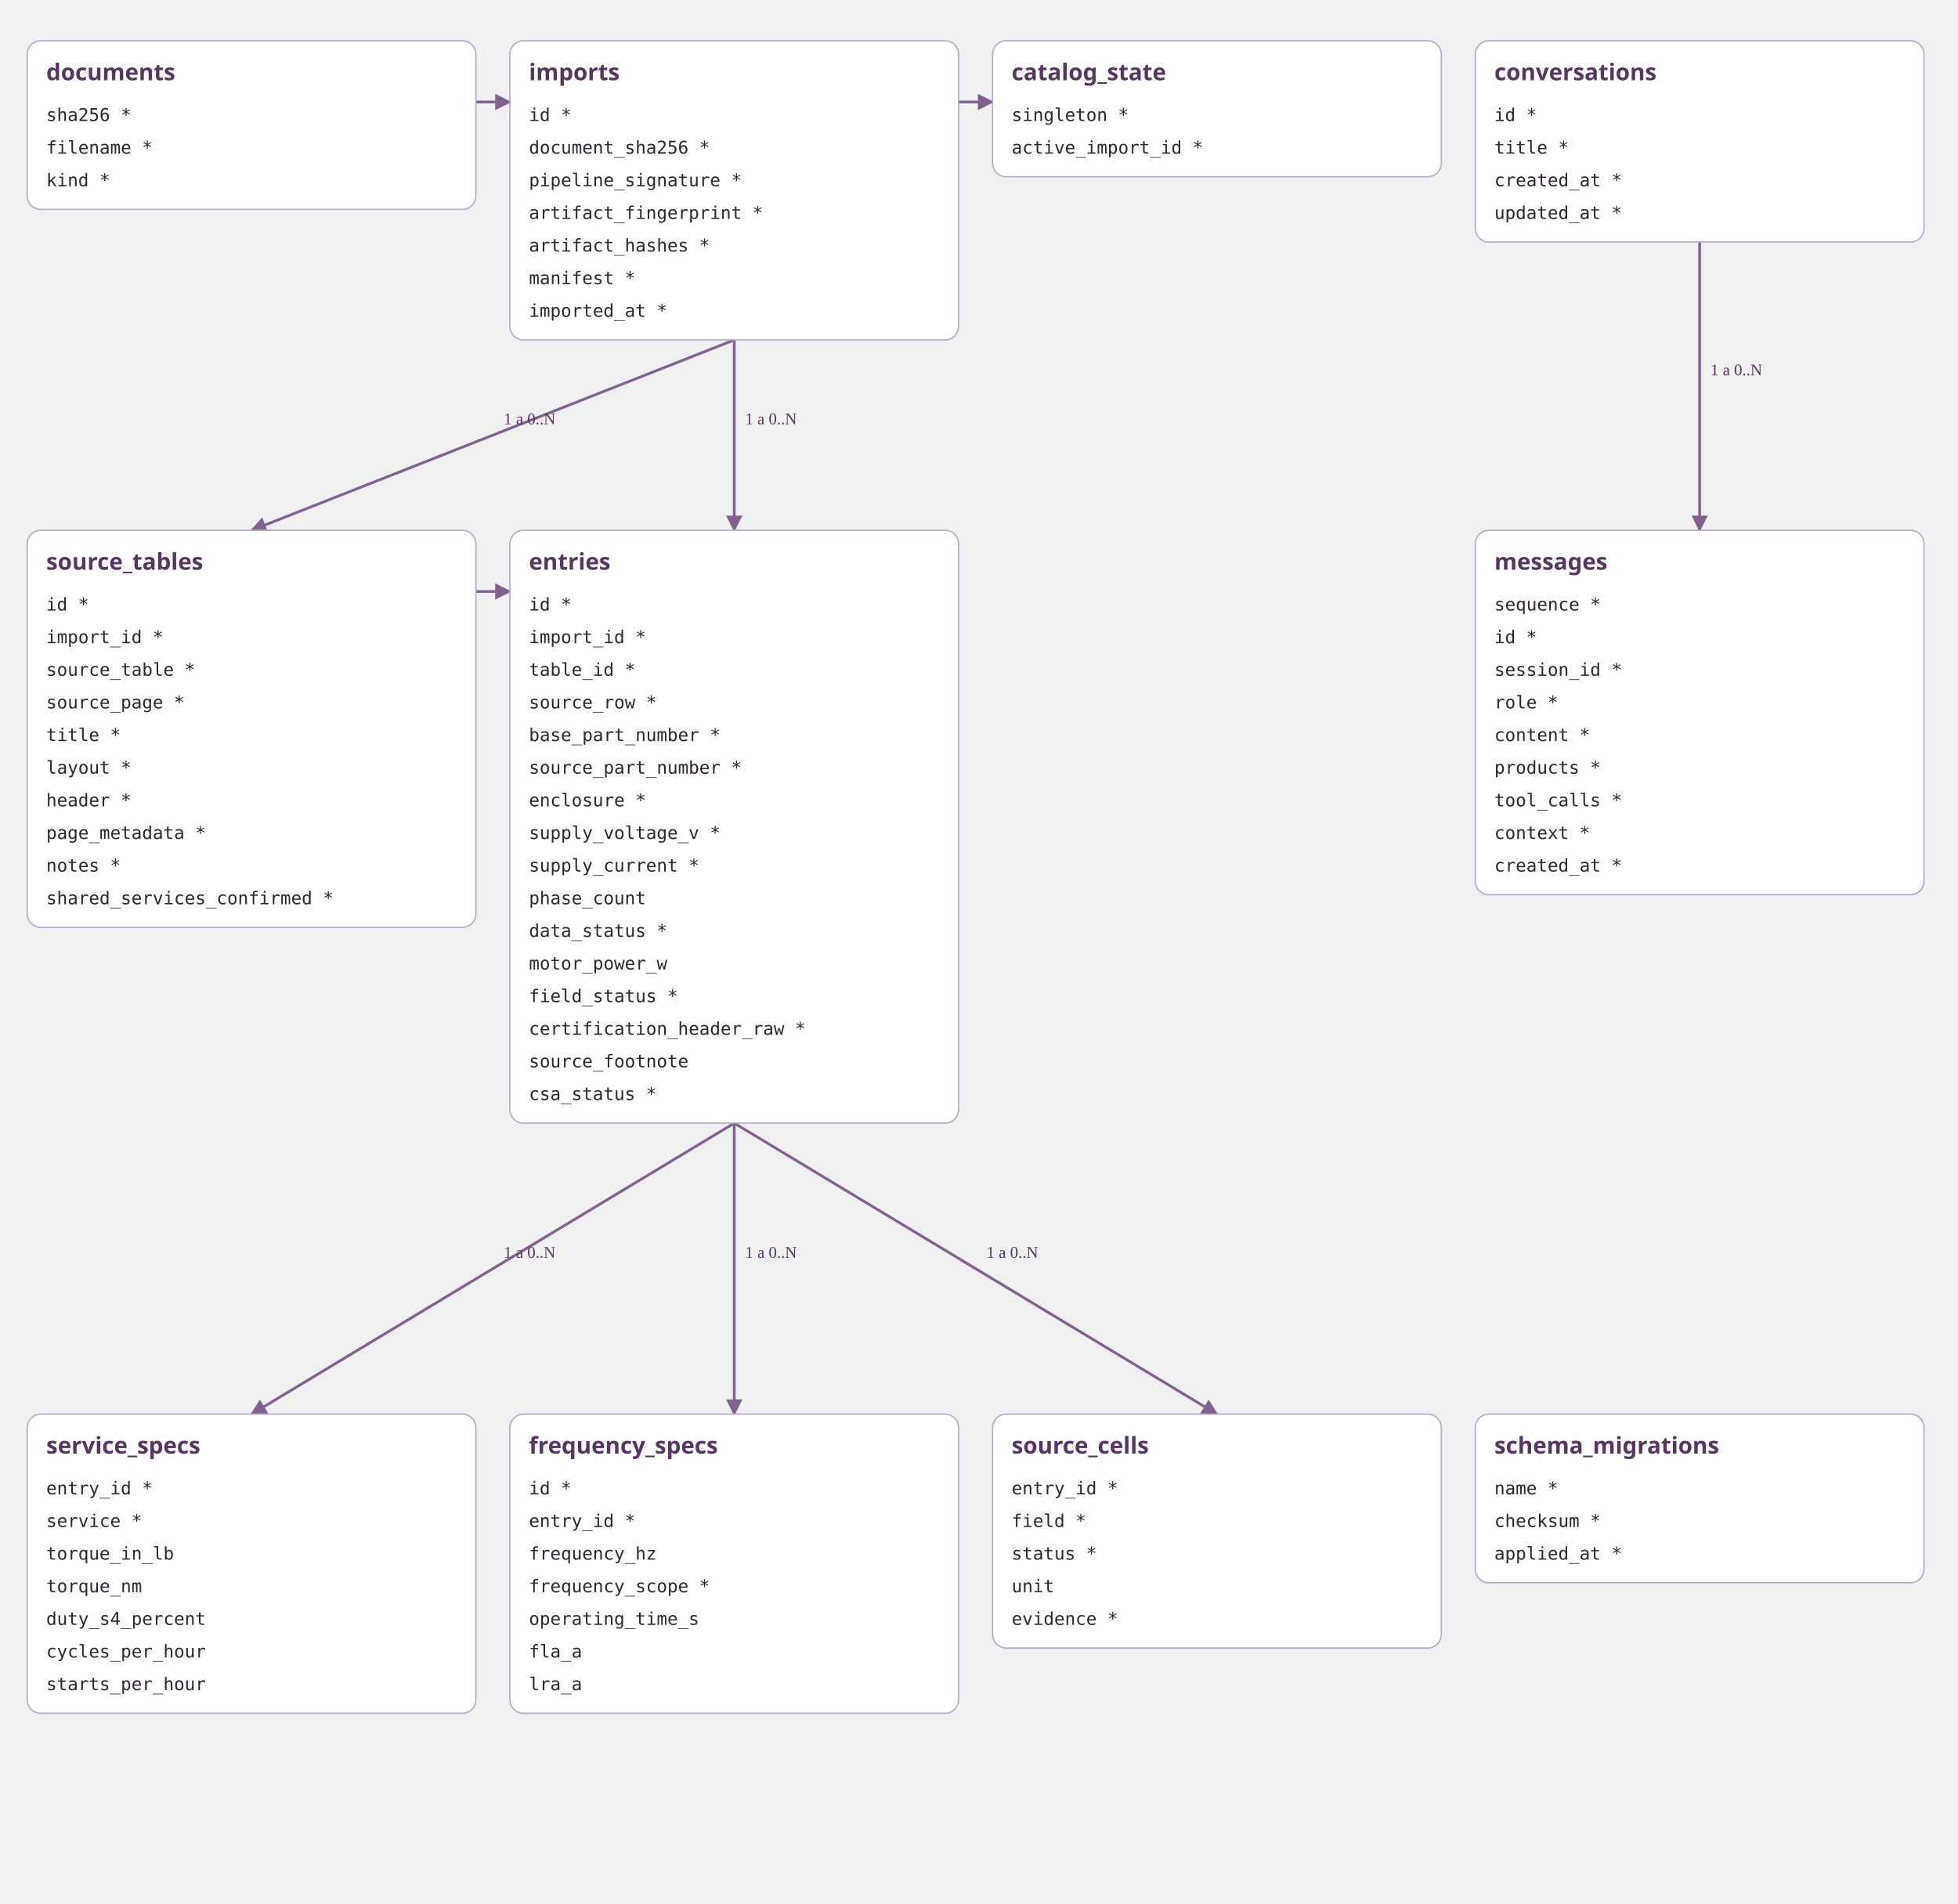
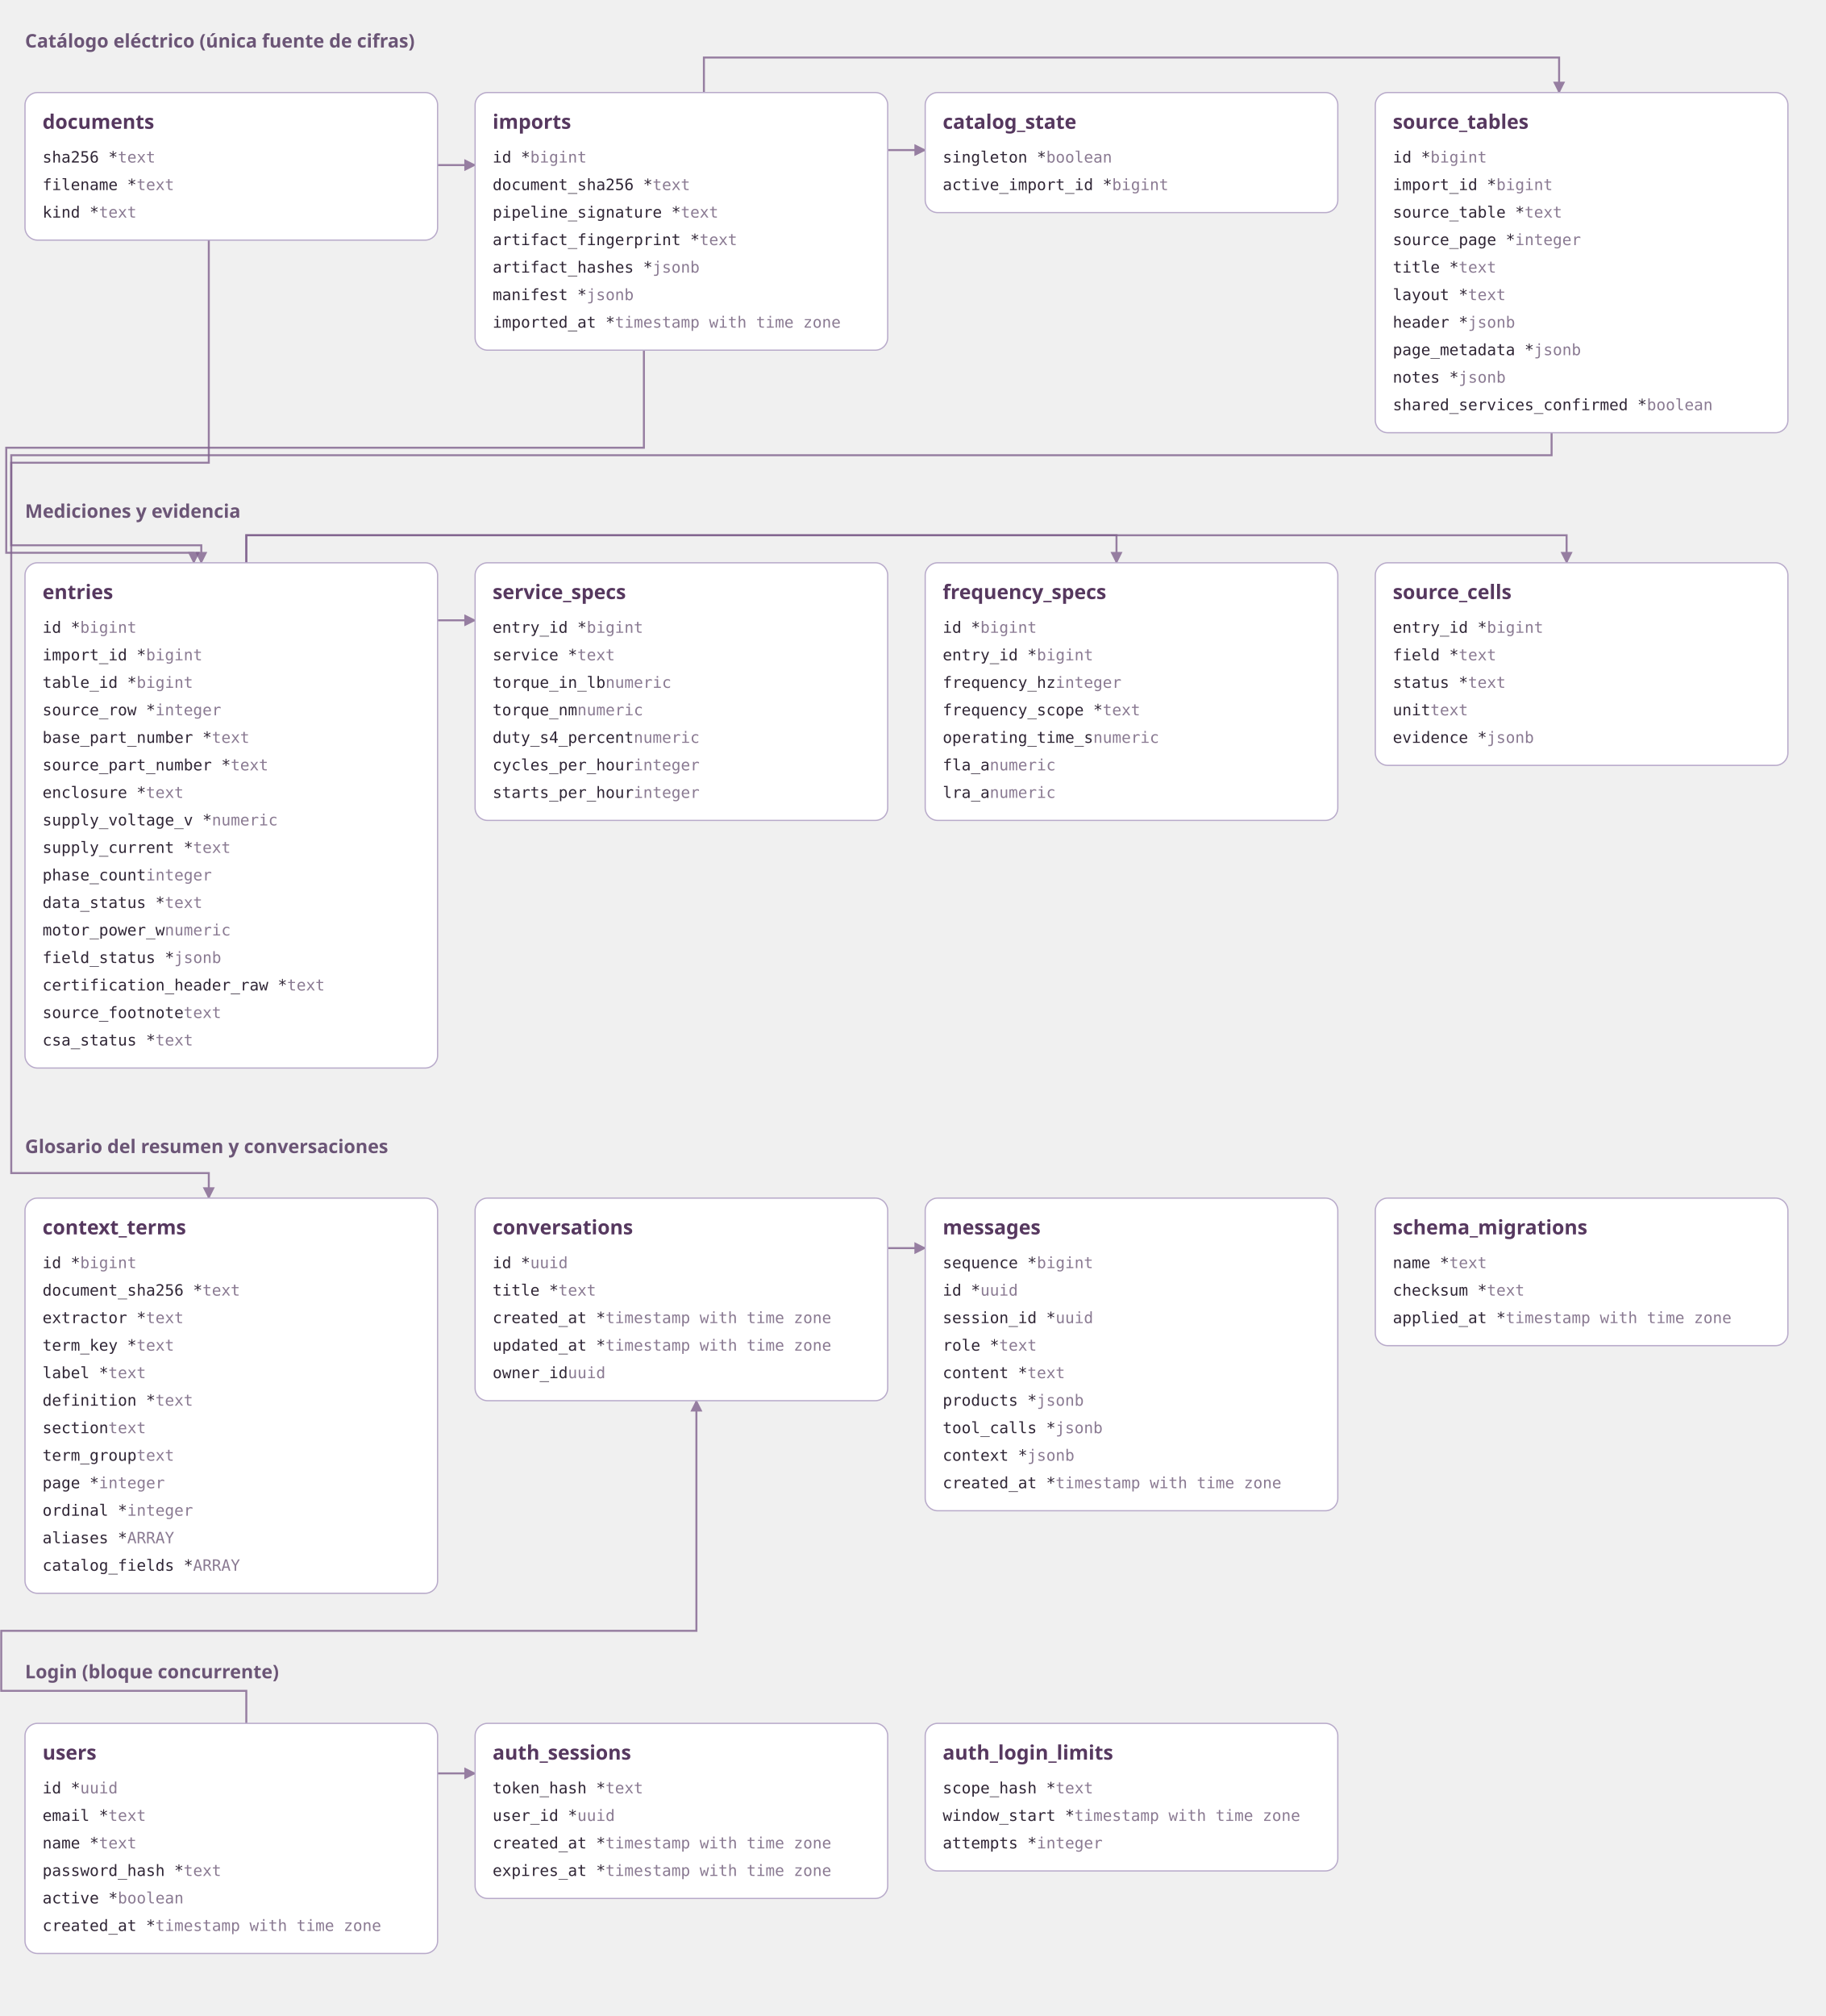
- <svg xmlns="http://www.w3.org/2000/svg" viewBox="0 0 1440 1400" role="img" aria-label="Modelo entidad relación actual">
-   <style>.entity{font:bold 17px sans-serif;fill:#56385f}.column{font:13px monospace;fill:#302636}</style>
+ <svg xmlns="http://www.w3.org/2000/svg" viewBox="0 0 1460 1612" role="img" aria-label="Modelo entidad relación de PostgreSQL">
  <defs>
    <marker id="arrow" viewBox="0 0 10 10" refX="9" refY="5" markerWidth="6" markerHeight="6" orient="auto">
      <path d="M 0 0 L 10 5 L 0 10 z" fill="#80628d" />
    </marker>
  </defs>
-   <path d="M 705 75 L 730 75" fill="none" stroke="#80628d" stroke-width="2" marker-end="url(#arrow)" />
-   <path d="M 540 250 L 540 390" fill="none" stroke="#80628d" stroke-width="2" marker-end="url(#arrow)" />
-   <text x="548.0" y="312.0" font-size="12" fill="#56385f">1 a 0..N</text>
-   <path d="M 350 435 L 375 435" fill="none" stroke="#80628d" stroke-width="2" marker-end="url(#arrow)" />
-   <path d="M 540 826 L 540 1040" fill="none" stroke="#80628d" stroke-width="2" marker-end="url(#arrow)" />
-   <text x="548.0" y="925.0" font-size="12" fill="#56385f">1 a 0..N</text>
-   <path d="M 350 75 L 375 75" fill="none" stroke="#80628d" stroke-width="2" marker-end="url(#arrow)" />
-   <path d="M 1250 178 L 1250 390" fill="none" stroke="#80628d" stroke-width="2" marker-end="url(#arrow)" />
-   <text x="1258.0" y="276.0" font-size="12" fill="#56385f">1 a 0..N</text>
-   <path d="M 540 826 L 185 1040" fill="none" stroke="#80628d" stroke-width="2" marker-end="url(#arrow)" />
-   <text x="370.5" y="925.0" font-size="12" fill="#56385f">1 a 0..N</text>
-   <path d="M 540 826 L 895 1040" fill="none" stroke="#80628d" stroke-width="2" marker-end="url(#arrow)" />
-   <text x="725.5" y="925.0" font-size="12" fill="#56385f">1 a 0..N</text>
-   <path d="M 540 250 L 185 390" fill="none" stroke="#80628d" stroke-width="2" marker-end="url(#arrow)" />
-   <text x="370.5" y="312.0" font-size="12" fill="#56385f">1 a 0..N</text>
-   <g tabindex="0">
-     <rect x="20" y="30" width="330" height="124" rx="10" fill="#fff" stroke="#b8aaca" />
-     <text x="34" y="59" class="entity">documents</text>
-     <text x="34" y="89" class="column">sha256 *</text>
-     <text x="34" y="113" class="column">filename *</text>
-     <text x="34" y="137" class="column">kind *</text>
-   </g>
-   <g tabindex="0">
-     <rect x="375" y="30" width="330" height="220" rx="10" fill="#fff" stroke="#b8aaca" />
-     <text x="389" y="59" class="entity">imports</text>
-     <text x="389" y="89" class="column">id *</text>
-     <text x="389" y="113" class="column">document_sha256 *</text>
-     <text x="389" y="137" class="column">pipeline_signature *</text>
-     <text x="389" y="161" class="column">artifact_fingerprint *</text>
-     <text x="389" y="185" class="column">artifact_hashes *</text>
-     <text x="389" y="209" class="column">manifest *</text>
-     <text x="389" y="233" class="column">imported_at *</text>
-   </g>
-   <g tabindex="0">
-     <rect x="730" y="30" width="330" height="100" rx="10" fill="#fff" stroke="#b8aaca" />
-     <text x="744" y="59" class="entity">catalog_state</text>
-     <text x="744" y="89" class="column">singleton *</text>
-     <text x="744" y="113" class="column">active_import_id *</text>
-   </g>
-   <g tabindex="0">
-     <rect x="1085" y="30" width="330" height="148" rx="10" fill="#fff" stroke="#b8aaca" />
-     <text x="1099" y="59" class="entity">conversations</text>
-     <text x="1099" y="89" class="column">id *</text>
-     <text x="1099" y="113" class="column">title *</text>
-     <text x="1099" y="137" class="column">created_at *</text>
-     <text x="1099" y="161" class="column">updated_at *</text>
-   </g>
-   <g tabindex="0">
-     <rect x="20" y="390" width="330" height="292" rx="10" fill="#fff" stroke="#b8aaca" />
-     <text x="34" y="419" class="entity">source_tables</text>
-     <text x="34" y="449" class="column">id *</text>
-     <text x="34" y="473" class="column">import_id *</text>
-     <text x="34" y="497" class="column">source_table *</text>
-     <text x="34" y="521" class="column">source_page *</text>
-     <text x="34" y="545" class="column">title *</text>
-     <text x="34" y="569" class="column">layout *</text>
-     <text x="34" y="593" class="column">header *</text>
-     <text x="34" y="617" class="column">page_metadata *</text>
-     <text x="34" y="641" class="column">notes *</text>
-     <text x="34" y="665" class="column">shared_services_confirmed *</text>
-   </g>
-   <g tabindex="0">
-     <rect x="375" y="390" width="330" height="436" rx="10" fill="#fff" stroke="#b8aaca" />
-     <text x="389" y="419" class="entity">entries</text>
-     <text x="389" y="449" class="column">id *</text>
-     <text x="389" y="473" class="column">import_id *</text>
-     <text x="389" y="497" class="column">table_id *</text>
-     <text x="389" y="521" class="column">source_row *</text>
-     <text x="389" y="545" class="column">base_part_number *</text>
-     <text x="389" y="569" class="column">source_part_number *</text>
-     <text x="389" y="593" class="column">enclosure *</text>
-     <text x="389" y="617" class="column">supply_voltage_v *</text>
-     <text x="389" y="641" class="column">supply_current *</text>
-     <text x="389" y="665" class="column">phase_count</text>
-     <text x="389" y="689" class="column">data_status *</text>
-     <text x="389" y="713" class="column">motor_power_w</text>
-     <text x="389" y="737" class="column">field_status *</text>
-     <text x="389" y="761" class="column">certification_header_raw *</text>
-     <text x="389" y="785" class="column">source_footnote</text>
-     <text x="389" y="809" class="column">csa_status *</text>
-   </g>
-   <g tabindex="0">
-     <rect x="1085" y="390" width="330" height="268" rx="10" fill="#fff" stroke="#b8aaca" />
-     <text x="1099" y="419" class="entity">messages</text>
-     <text x="1099" y="449" class="column">sequence *</text>
-     <text x="1099" y="473" class="column">id *</text>
-     <text x="1099" y="497" class="column">session_id *</text>
-     <text x="1099" y="521" class="column">role *</text>
-     <text x="1099" y="545" class="column">content *</text>
-     <text x="1099" y="569" class="column">products *</text>
-     <text x="1099" y="593" class="column">tool_calls *</text>
-     <text x="1099" y="617" class="column">context *</text>
-     <text x="1099" y="641" class="column">created_at *</text>
-   </g>
-   <g tabindex="0">
-     <rect x="20" y="1040" width="330" height="220" rx="10" fill="#fff" stroke="#b8aaca" />
-     <text x="34" y="1069" class="entity">service_specs</text>
-     <text x="34" y="1099" class="column">entry_id *</text>
-     <text x="34" y="1123" class="column">service *</text>
-     <text x="34" y="1147" class="column">torque_in_lb</text>
-     <text x="34" y="1171" class="column">torque_nm</text>
-     <text x="34" y="1195" class="column">duty_s4_percent</text>
-     <text x="34" y="1219" class="column">cycles_per_hour</text>
-     <text x="34" y="1243" class="column">starts_per_hour</text>
-   </g>
-   <g tabindex="0">
-     <rect x="375" y="1040" width="330" height="220" rx="10" fill="#fff" stroke="#b8aaca" />
-     <text x="389" y="1069" class="entity">frequency_specs</text>
-     <text x="389" y="1099" class="column">id *</text>
-     <text x="389" y="1123" class="column">entry_id *</text>
-     <text x="389" y="1147" class="column">frequency_hz</text>
-     <text x="389" y="1171" class="column">frequency_scope *</text>
-     <text x="389" y="1195" class="column">operating_time_s</text>
-     <text x="389" y="1219" class="column">fla_a</text>
-     <text x="389" y="1243" class="column">lra_a</text>
-   </g>
-   <g tabindex="0">
-     <rect x="730" y="1040" width="330" height="172" rx="10" fill="#fff" stroke="#b8aaca" />
-     <text x="744" y="1069" class="entity">source_cells</text>
-     <text x="744" y="1099" class="column">entry_id *</text>
-     <text x="744" y="1123" class="column">field *</text>
-     <text x="744" y="1147" class="column">status *</text>
-     <text x="744" y="1171" class="column">unit</text>
-     <text x="744" y="1195" class="column">evidence *</text>
-   </g>
-   <g tabindex="0">
-     <rect x="1085" y="1040" width="330" height="124" rx="10" fill="#fff" stroke="#b8aaca" />
-     <text x="1099" y="1069" class="entity">schema_migrations</text>
-     <text x="1099" y="1099" class="column">name *</text>
-     <text x="1099" y="1123" class="column">checksum *</text>
-     <text x="1099" y="1147" class="column">applied_at *</text>
+   <path d="M 350 1418 L 380 1418" fill="none" stroke="#80628d" stroke-width="1.6" opacity="0.8" marker-end="url(#arrow)" />
+   <path d="M 710 120 L 740 120" fill="none" stroke="#80628d" stroke-width="1.6" opacity="0.8" marker-end="url(#arrow)" />
+   <path d="M 167 192 L 167 370 L 9 370 L 9 938 L 167 938 L 167 958" fill="none" stroke="#80628d" stroke-width="1.6" opacity="0.8" marker-end="url(#arrow)" />
+   <path d="M 197 1378 L 197 1352 L 1 1352 L 1 1304 L 557 1304 L 557 1120" fill="none" stroke="#80628d" stroke-width="1.6" opacity="0.8" marker-end="url(#arrow)" />
+   <path d="M 515 280 L 515 358 L 5 358 L 5 442 L 155 442 L 155 450" fill="none" stroke="#80628d" stroke-width="1.6" opacity="0.8" marker-end="url(#arrow)" />
+   <path d="M 1241 346 L 1241 364 L 9 364 L 9 436 L 161 436 L 161 450" fill="none" stroke="#80628d" stroke-width="1.6" opacity="0.8" marker-end="url(#arrow)" />
+   <path d="M 197 450 L 197 428 L 893 428 L 893 450" fill="none" stroke="#80628d" stroke-width="1.6" opacity="0.8" marker-end="url(#arrow)" />
+   <path d="M 350 132 L 380 132" fill="none" stroke="#80628d" stroke-width="1.6" opacity="0.8" marker-end="url(#arrow)" />
+   <path d="M 710 998 L 740 998" fill="none" stroke="#80628d" stroke-width="1.6" opacity="0.8" marker-end="url(#arrow)" />
+   <path d="M 350 496 L 380 496" fill="none" stroke="#80628d" stroke-width="1.6" opacity="0.8" marker-end="url(#arrow)" />
+   <path d="M 197 450 L 197 428 L 1253 428 L 1253 450" fill="none" stroke="#80628d" stroke-width="1.6" opacity="0.8" marker-end="url(#arrow)" />
+   <path d="M 563 74 L 563 46 L 1247 46 L 1247 74" fill="none" stroke="#80628d" stroke-width="1.6" opacity="0.8" marker-end="url(#arrow)" />
+   <text x="20" y="38" font-family="sans-serif" font-size="15" font-weight="600" fill="#6b5576">Catálogo eléctrico (única fuente de cifras)</text>
+   <g tabindex="0">
+     <rect x="20" y="74" width="330" height="118" rx="10" fill="#ffffff" stroke="#b8aaca" />
+     <text x="34" y="103" font-family="sans-serif" font-size="16" font-weight="bold" fill="#56385f">documents</text>
+     <text x="34" y="130" font-family="monospace" font-size="12.5" fill="#302636">sha256 *<tspan fill="#8a7a92"> text</tspan>
+     </text>
+     <text x="34" y="152" font-family="monospace" font-size="12.5" fill="#302636">filename *<tspan fill="#8a7a92"> text</tspan>
+     </text>
+     <text x="34" y="174" font-family="monospace" font-size="12.5" fill="#302636">kind *<tspan fill="#8a7a92"> text</tspan>
+     </text>
+   </g>
+   <g tabindex="0">
+     <rect x="380" y="74" width="330" height="206" rx="10" fill="#ffffff" stroke="#b8aaca" />
+     <text x="394" y="103" font-family="sans-serif" font-size="16" font-weight="bold" fill="#56385f">imports</text>
+     <text x="394" y="130" font-family="monospace" font-size="12.5" fill="#302636">id *<tspan fill="#8a7a92"> bigint</tspan>
+     </text>
+     <text x="394" y="152" font-family="monospace" font-size="12.5" fill="#302636">document_sha256 *<tspan fill="#8a7a92"> text</tspan>
+     </text>
+     <text x="394" y="174" font-family="monospace" font-size="12.5" fill="#302636">pipeline_signature *<tspan fill="#8a7a92"> text</tspan>
+     </text>
+     <text x="394" y="196" font-family="monospace" font-size="12.5" fill="#302636">artifact_fingerprint *<tspan fill="#8a7a92"> text</tspan>
+     </text>
+     <text x="394" y="218" font-family="monospace" font-size="12.5" fill="#302636">artifact_hashes *<tspan fill="#8a7a92"> jsonb</tspan>
+     </text>
+     <text x="394" y="240" font-family="monospace" font-size="12.5" fill="#302636">manifest *<tspan fill="#8a7a92"> jsonb</tspan>
+     </text>
+     <text x="394" y="262" font-family="monospace" font-size="12.5" fill="#302636">imported_at *<tspan fill="#8a7a92"> timestamp with time zone</tspan>
+     </text>
+   </g>
+   <g tabindex="0">
+     <rect x="740" y="74" width="330" height="96" rx="10" fill="#ffffff" stroke="#b8aaca" />
+     <text x="754" y="103" font-family="sans-serif" font-size="16" font-weight="bold" fill="#56385f">catalog_state</text>
+     <text x="754" y="130" font-family="monospace" font-size="12.5" fill="#302636">singleton *<tspan fill="#8a7a92"> boolean</tspan>
+     </text>
+     <text x="754" y="152" font-family="monospace" font-size="12.5" fill="#302636">active_import_id *<tspan fill="#8a7a92"> bigint</tspan>
+     </text>
+   </g>
+   <g tabindex="0">
+     <rect x="1100" y="74" width="330" height="272" rx="10" fill="#ffffff" stroke="#b8aaca" />
+     <text x="1114" y="103" font-family="sans-serif" font-size="16" font-weight="bold" fill="#56385f">source_tables</text>
+     <text x="1114" y="130" font-family="monospace" font-size="12.5" fill="#302636">id *<tspan fill="#8a7a92"> bigint</tspan>
+     </text>
+     <text x="1114" y="152" font-family="monospace" font-size="12.5" fill="#302636">import_id *<tspan fill="#8a7a92"> bigint</tspan>
+     </text>
+     <text x="1114" y="174" font-family="monospace" font-size="12.5" fill="#302636">source_table *<tspan fill="#8a7a92"> text</tspan>
+     </text>
+     <text x="1114" y="196" font-family="monospace" font-size="12.5" fill="#302636">source_page *<tspan fill="#8a7a92"> integer</tspan>
+     </text>
+     <text x="1114" y="218" font-family="monospace" font-size="12.5" fill="#302636">title *<tspan fill="#8a7a92"> text</tspan>
+     </text>
+     <text x="1114" y="240" font-family="monospace" font-size="12.5" fill="#302636">layout *<tspan fill="#8a7a92"> text</tspan>
+     </text>
+     <text x="1114" y="262" font-family="monospace" font-size="12.5" fill="#302636">header *<tspan fill="#8a7a92"> jsonb</tspan>
+     </text>
+     <text x="1114" y="284" font-family="monospace" font-size="12.5" fill="#302636">page_metadata *<tspan fill="#8a7a92"> jsonb</tspan>
+     </text>
+     <text x="1114" y="306" font-family="monospace" font-size="12.5" fill="#302636">notes *<tspan fill="#8a7a92"> jsonb</tspan>
+     </text>
+     <text x="1114" y="328" font-family="monospace" font-size="12.5" fill="#302636">shared_services_confirmed *<tspan fill="#8a7a92"> boolean</tspan>
+     </text>
+   </g>
+   <text x="20" y="414" font-family="sans-serif" font-size="15" font-weight="600" fill="#6b5576">Mediciones y evidencia</text>
+   <g tabindex="0">
+     <rect x="20" y="450" width="330" height="404" rx="10" fill="#ffffff" stroke="#b8aaca" />
+     <text x="34" y="479" font-family="sans-serif" font-size="16" font-weight="bold" fill="#56385f">entries</text>
+     <text x="34" y="506" font-family="monospace" font-size="12.5" fill="#302636">id *<tspan fill="#8a7a92"> bigint</tspan>
+     </text>
+     <text x="34" y="528" font-family="monospace" font-size="12.5" fill="#302636">import_id *<tspan fill="#8a7a92"> bigint</tspan>
+     </text>
+     <text x="34" y="550" font-family="monospace" font-size="12.5" fill="#302636">table_id *<tspan fill="#8a7a92"> bigint</tspan>
+     </text>
+     <text x="34" y="572" font-family="monospace" font-size="12.5" fill="#302636">source_row *<tspan fill="#8a7a92"> integer</tspan>
+     </text>
+     <text x="34" y="594" font-family="monospace" font-size="12.5" fill="#302636">base_part_number *<tspan fill="#8a7a92"> text</tspan>
+     </text>
+     <text x="34" y="616" font-family="monospace" font-size="12.5" fill="#302636">source_part_number *<tspan fill="#8a7a92"> text</tspan>
+     </text>
+     <text x="34" y="638" font-family="monospace" font-size="12.5" fill="#302636">enclosure *<tspan fill="#8a7a92"> text</tspan>
+     </text>
+     <text x="34" y="660" font-family="monospace" font-size="12.5" fill="#302636">supply_voltage_v *<tspan fill="#8a7a92"> numeric</tspan>
+     </text>
+     <text x="34" y="682" font-family="monospace" font-size="12.5" fill="#302636">supply_current *<tspan fill="#8a7a92"> text</tspan>
+     </text>
+     <text x="34" y="704" font-family="monospace" font-size="12.5" fill="#302636">phase_count<tspan fill="#8a7a92"> integer</tspan>
+     </text>
+     <text x="34" y="726" font-family="monospace" font-size="12.5" fill="#302636">data_status *<tspan fill="#8a7a92"> text</tspan>
+     </text>
+     <text x="34" y="748" font-family="monospace" font-size="12.5" fill="#302636">motor_power_w<tspan fill="#8a7a92"> numeric</tspan>
+     </text>
+     <text x="34" y="770" font-family="monospace" font-size="12.5" fill="#302636">field_status *<tspan fill="#8a7a92"> jsonb</tspan>
+     </text>
+     <text x="34" y="792" font-family="monospace" font-size="12.5" fill="#302636">certification_header_raw *<tspan fill="#8a7a92"> text</tspan>
+     </text>
+     <text x="34" y="814" font-family="monospace" font-size="12.5" fill="#302636">source_footnote<tspan fill="#8a7a92"> text</tspan>
+     </text>
+     <text x="34" y="836" font-family="monospace" font-size="12.5" fill="#302636">csa_status *<tspan fill="#8a7a92"> text</tspan>
+     </text>
+   </g>
+   <g tabindex="0">
+     <rect x="380" y="450" width="330" height="206" rx="10" fill="#ffffff" stroke="#b8aaca" />
+     <text x="394" y="479" font-family="sans-serif" font-size="16" font-weight="bold" fill="#56385f">service_specs</text>
+     <text x="394" y="506" font-family="monospace" font-size="12.5" fill="#302636">entry_id *<tspan fill="#8a7a92"> bigint</tspan>
+     </text>
+     <text x="394" y="528" font-family="monospace" font-size="12.5" fill="#302636">service *<tspan fill="#8a7a92"> text</tspan>
+     </text>
+     <text x="394" y="550" font-family="monospace" font-size="12.5" fill="#302636">torque_in_lb<tspan fill="#8a7a92"> numeric</tspan>
+     </text>
+     <text x="394" y="572" font-family="monospace" font-size="12.5" fill="#302636">torque_nm<tspan fill="#8a7a92"> numeric</tspan>
+     </text>
+     <text x="394" y="594" font-family="monospace" font-size="12.5" fill="#302636">duty_s4_percent<tspan fill="#8a7a92"> numeric</tspan>
+     </text>
+     <text x="394" y="616" font-family="monospace" font-size="12.5" fill="#302636">cycles_per_hour<tspan fill="#8a7a92"> integer</tspan>
+     </text>
+     <text x="394" y="638" font-family="monospace" font-size="12.5" fill="#302636">starts_per_hour<tspan fill="#8a7a92"> integer</tspan>
+     </text>
+   </g>
+   <g tabindex="0">
+     <rect x="740" y="450" width="330" height="206" rx="10" fill="#ffffff" stroke="#b8aaca" />
+     <text x="754" y="479" font-family="sans-serif" font-size="16" font-weight="bold" fill="#56385f">frequency_specs</text>
+     <text x="754" y="506" font-family="monospace" font-size="12.5" fill="#302636">id *<tspan fill="#8a7a92"> bigint</tspan>
+     </text>
+     <text x="754" y="528" font-family="monospace" font-size="12.5" fill="#302636">entry_id *<tspan fill="#8a7a92"> bigint</tspan>
+     </text>
+     <text x="754" y="550" font-family="monospace" font-size="12.5" fill="#302636">frequency_hz<tspan fill="#8a7a92"> integer</tspan>
+     </text>
+     <text x="754" y="572" font-family="monospace" font-size="12.5" fill="#302636">frequency_scope *<tspan fill="#8a7a92"> text</tspan>
+     </text>
+     <text x="754" y="594" font-family="monospace" font-size="12.5" fill="#302636">operating_time_s<tspan fill="#8a7a92"> numeric</tspan>
+     </text>
+     <text x="754" y="616" font-family="monospace" font-size="12.5" fill="#302636">fla_a<tspan fill="#8a7a92"> numeric</tspan>
+     </text>
+     <text x="754" y="638" font-family="monospace" font-size="12.5" fill="#302636">lra_a<tspan fill="#8a7a92"> numeric</tspan>
+     </text>
+   </g>
+   <g tabindex="0">
+     <rect x="1100" y="450" width="330" height="162" rx="10" fill="#ffffff" stroke="#b8aaca" />
+     <text x="1114" y="479" font-family="sans-serif" font-size="16" font-weight="bold" fill="#56385f">source_cells</text>
+     <text x="1114" y="506" font-family="monospace" font-size="12.5" fill="#302636">entry_id *<tspan fill="#8a7a92"> bigint</tspan>
+     </text>
+     <text x="1114" y="528" font-family="monospace" font-size="12.5" fill="#302636">field *<tspan fill="#8a7a92"> text</tspan>
+     </text>
+     <text x="1114" y="550" font-family="monospace" font-size="12.5" fill="#302636">status *<tspan fill="#8a7a92"> text</tspan>
+     </text>
+     <text x="1114" y="572" font-family="monospace" font-size="12.5" fill="#302636">unit<tspan fill="#8a7a92"> text</tspan>
+     </text>
+     <text x="1114" y="594" font-family="monospace" font-size="12.5" fill="#302636">evidence *<tspan fill="#8a7a92"> jsonb</tspan>
+     </text>
+   </g>
+   <text x="20" y="922" font-family="sans-serif" font-size="15" font-weight="600" fill="#6b5576">Glosario del resumen y conversaciones</text>
+   <g tabindex="0">
+     <rect x="20" y="958" width="330" height="316" rx="10" fill="#ffffff" stroke="#b8aaca" />
+     <text x="34" y="987" font-family="sans-serif" font-size="16" font-weight="bold" fill="#56385f">context_terms</text>
+     <text x="34" y="1014" font-family="monospace" font-size="12.5" fill="#302636">id *<tspan fill="#8a7a92"> bigint</tspan>
+     </text>
+     <text x="34" y="1036" font-family="monospace" font-size="12.5" fill="#302636">document_sha256 *<tspan fill="#8a7a92"> text</tspan>
+     </text>
+     <text x="34" y="1058" font-family="monospace" font-size="12.5" fill="#302636">extractor *<tspan fill="#8a7a92"> text</tspan>
+     </text>
+     <text x="34" y="1080" font-family="monospace" font-size="12.5" fill="#302636">term_key *<tspan fill="#8a7a92"> text</tspan>
+     </text>
+     <text x="34" y="1102" font-family="monospace" font-size="12.5" fill="#302636">label *<tspan fill="#8a7a92"> text</tspan>
+     </text>
+     <text x="34" y="1124" font-family="monospace" font-size="12.5" fill="#302636">definition *<tspan fill="#8a7a92"> text</tspan>
+     </text>
+     <text x="34" y="1146" font-family="monospace" font-size="12.5" fill="#302636">section<tspan fill="#8a7a92"> text</tspan>
+     </text>
+     <text x="34" y="1168" font-family="monospace" font-size="12.5" fill="#302636">term_group<tspan fill="#8a7a92"> text</tspan>
+     </text>
+     <text x="34" y="1190" font-family="monospace" font-size="12.5" fill="#302636">page *<tspan fill="#8a7a92"> integer</tspan>
+     </text>
+     <text x="34" y="1212" font-family="monospace" font-size="12.5" fill="#302636">ordinal *<tspan fill="#8a7a92"> integer</tspan>
+     </text>
+     <text x="34" y="1234" font-family="monospace" font-size="12.5" fill="#302636">aliases *<tspan fill="#8a7a92"> ARRAY</tspan>
+     </text>
+     <text x="34" y="1256" font-family="monospace" font-size="12.5" fill="#302636">catalog_fields *<tspan fill="#8a7a92"> ARRAY</tspan>
+     </text>
+   </g>
+   <g tabindex="0">
+     <rect x="380" y="958" width="330" height="162" rx="10" fill="#ffffff" stroke="#b8aaca" />
+     <text x="394" y="987" font-family="sans-serif" font-size="16" font-weight="bold" fill="#56385f">conversations</text>
+     <text x="394" y="1014" font-family="monospace" font-size="12.5" fill="#302636">id *<tspan fill="#8a7a92"> uuid</tspan>
+     </text>
+     <text x="394" y="1036" font-family="monospace" font-size="12.5" fill="#302636">title *<tspan fill="#8a7a92"> text</tspan>
+     </text>
+     <text x="394" y="1058" font-family="monospace" font-size="12.5" fill="#302636">created_at *<tspan fill="#8a7a92"> timestamp with time zone</tspan>
+     </text>
+     <text x="394" y="1080" font-family="monospace" font-size="12.5" fill="#302636">updated_at *<tspan fill="#8a7a92"> timestamp with time zone</tspan>
+     </text>
+     <text x="394" y="1102" font-family="monospace" font-size="12.5" fill="#302636">owner_id<tspan fill="#8a7a92"> uuid</tspan>
+     </text>
+   </g>
+   <g tabindex="0">
+     <rect x="740" y="958" width="330" height="250" rx="10" fill="#ffffff" stroke="#b8aaca" />
+     <text x="754" y="987" font-family="sans-serif" font-size="16" font-weight="bold" fill="#56385f">messages</text>
+     <text x="754" y="1014" font-family="monospace" font-size="12.5" fill="#302636">sequence *<tspan fill="#8a7a92"> bigint</tspan>
+     </text>
+     <text x="754" y="1036" font-family="monospace" font-size="12.5" fill="#302636">id *<tspan fill="#8a7a92"> uuid</tspan>
+     </text>
+     <text x="754" y="1058" font-family="monospace" font-size="12.5" fill="#302636">session_id *<tspan fill="#8a7a92"> uuid</tspan>
+     </text>
+     <text x="754" y="1080" font-family="monospace" font-size="12.5" fill="#302636">role *<tspan fill="#8a7a92"> text</tspan>
+     </text>
+     <text x="754" y="1102" font-family="monospace" font-size="12.5" fill="#302636">content *<tspan fill="#8a7a92"> text</tspan>
+     </text>
+     <text x="754" y="1124" font-family="monospace" font-size="12.5" fill="#302636">products *<tspan fill="#8a7a92"> jsonb</tspan>
+     </text>
+     <text x="754" y="1146" font-family="monospace" font-size="12.5" fill="#302636">tool_calls *<tspan fill="#8a7a92"> jsonb</tspan>
+     </text>
+     <text x="754" y="1168" font-family="monospace" font-size="12.5" fill="#302636">context *<tspan fill="#8a7a92"> jsonb</tspan>
+     </text>
+     <text x="754" y="1190" font-family="monospace" font-size="12.5" fill="#302636">created_at *<tspan fill="#8a7a92"> timestamp with time zone</tspan>
+     </text>
+   </g>
+   <g tabindex="0">
+     <rect x="1100" y="958" width="330" height="118" rx="10" fill="#ffffff" stroke="#b8aaca" />
+     <text x="1114" y="987" font-family="sans-serif" font-size="16" font-weight="bold" fill="#56385f">schema_migrations</text>
+     <text x="1114" y="1014" font-family="monospace" font-size="12.5" fill="#302636">name *<tspan fill="#8a7a92"> text</tspan>
+     </text>
+     <text x="1114" y="1036" font-family="monospace" font-size="12.5" fill="#302636">checksum *<tspan fill="#8a7a92"> text</tspan>
+     </text>
+     <text x="1114" y="1058" font-family="monospace" font-size="12.5" fill="#302636">applied_at *<tspan fill="#8a7a92"> timestamp with time zone</tspan>
+     </text>
+   </g>
+   <text x="20" y="1342" font-family="sans-serif" font-size="15" font-weight="600" fill="#6b5576">Login (bloque concurrente)</text>
+   <g tabindex="0">
+     <rect x="20" y="1378" width="330" height="184" rx="10" fill="#ffffff" stroke="#b8aaca" />
+     <text x="34" y="1407" font-family="sans-serif" font-size="16" font-weight="bold" fill="#56385f">users</text>
+     <text x="34" y="1434" font-family="monospace" font-size="12.5" fill="#302636">id *<tspan fill="#8a7a92"> uuid</tspan>
+     </text>
+     <text x="34" y="1456" font-family="monospace" font-size="12.5" fill="#302636">email *<tspan fill="#8a7a92"> text</tspan>
+     </text>
+     <text x="34" y="1478" font-family="monospace" font-size="12.5" fill="#302636">name *<tspan fill="#8a7a92"> text</tspan>
+     </text>
+     <text x="34" y="1500" font-family="monospace" font-size="12.5" fill="#302636">password_hash *<tspan fill="#8a7a92"> text</tspan>
+     </text>
+     <text x="34" y="1522" font-family="monospace" font-size="12.5" fill="#302636">active *<tspan fill="#8a7a92"> boolean</tspan>
+     </text>
+     <text x="34" y="1544" font-family="monospace" font-size="12.5" fill="#302636">created_at *<tspan fill="#8a7a92"> timestamp with time zone</tspan>
+     </text>
+   </g>
+   <g tabindex="0">
+     <rect x="380" y="1378" width="330" height="140" rx="10" fill="#ffffff" stroke="#b8aaca" />
+     <text x="394" y="1407" font-family="sans-serif" font-size="16" font-weight="bold" fill="#56385f">auth_sessions</text>
+     <text x="394" y="1434" font-family="monospace" font-size="12.5" fill="#302636">token_hash *<tspan fill="#8a7a92"> text</tspan>
+     </text>
+     <text x="394" y="1456" font-family="monospace" font-size="12.5" fill="#302636">user_id *<tspan fill="#8a7a92"> uuid</tspan>
+     </text>
+     <text x="394" y="1478" font-family="monospace" font-size="12.5" fill="#302636">created_at *<tspan fill="#8a7a92"> timestamp with time zone</tspan>
+     </text>
+     <text x="394" y="1500" font-family="monospace" font-size="12.5" fill="#302636">expires_at *<tspan fill="#8a7a92"> timestamp with time zone</tspan>
+     </text>
+   </g>
+   <g tabindex="0">
+     <rect x="740" y="1378" width="330" height="118" rx="10" fill="#ffffff" stroke="#b8aaca" />
+     <text x="754" y="1407" font-family="sans-serif" font-size="16" font-weight="bold" fill="#56385f">auth_login_limits</text>
+     <text x="754" y="1434" font-family="monospace" font-size="12.5" fill="#302636">scope_hash *<tspan fill="#8a7a92"> text</tspan>
+     </text>
+     <text x="754" y="1456" font-family="monospace" font-size="12.5" fill="#302636">window_start *<tspan fill="#8a7a92"> timestamp with time zone</tspan>
+     </text>
+     <text x="754" y="1478" font-family="monospace" font-size="12.5" fill="#302636">attempts *<tspan fill="#8a7a92"> integer</tspan>
+     </text>
  </g>
</svg>
